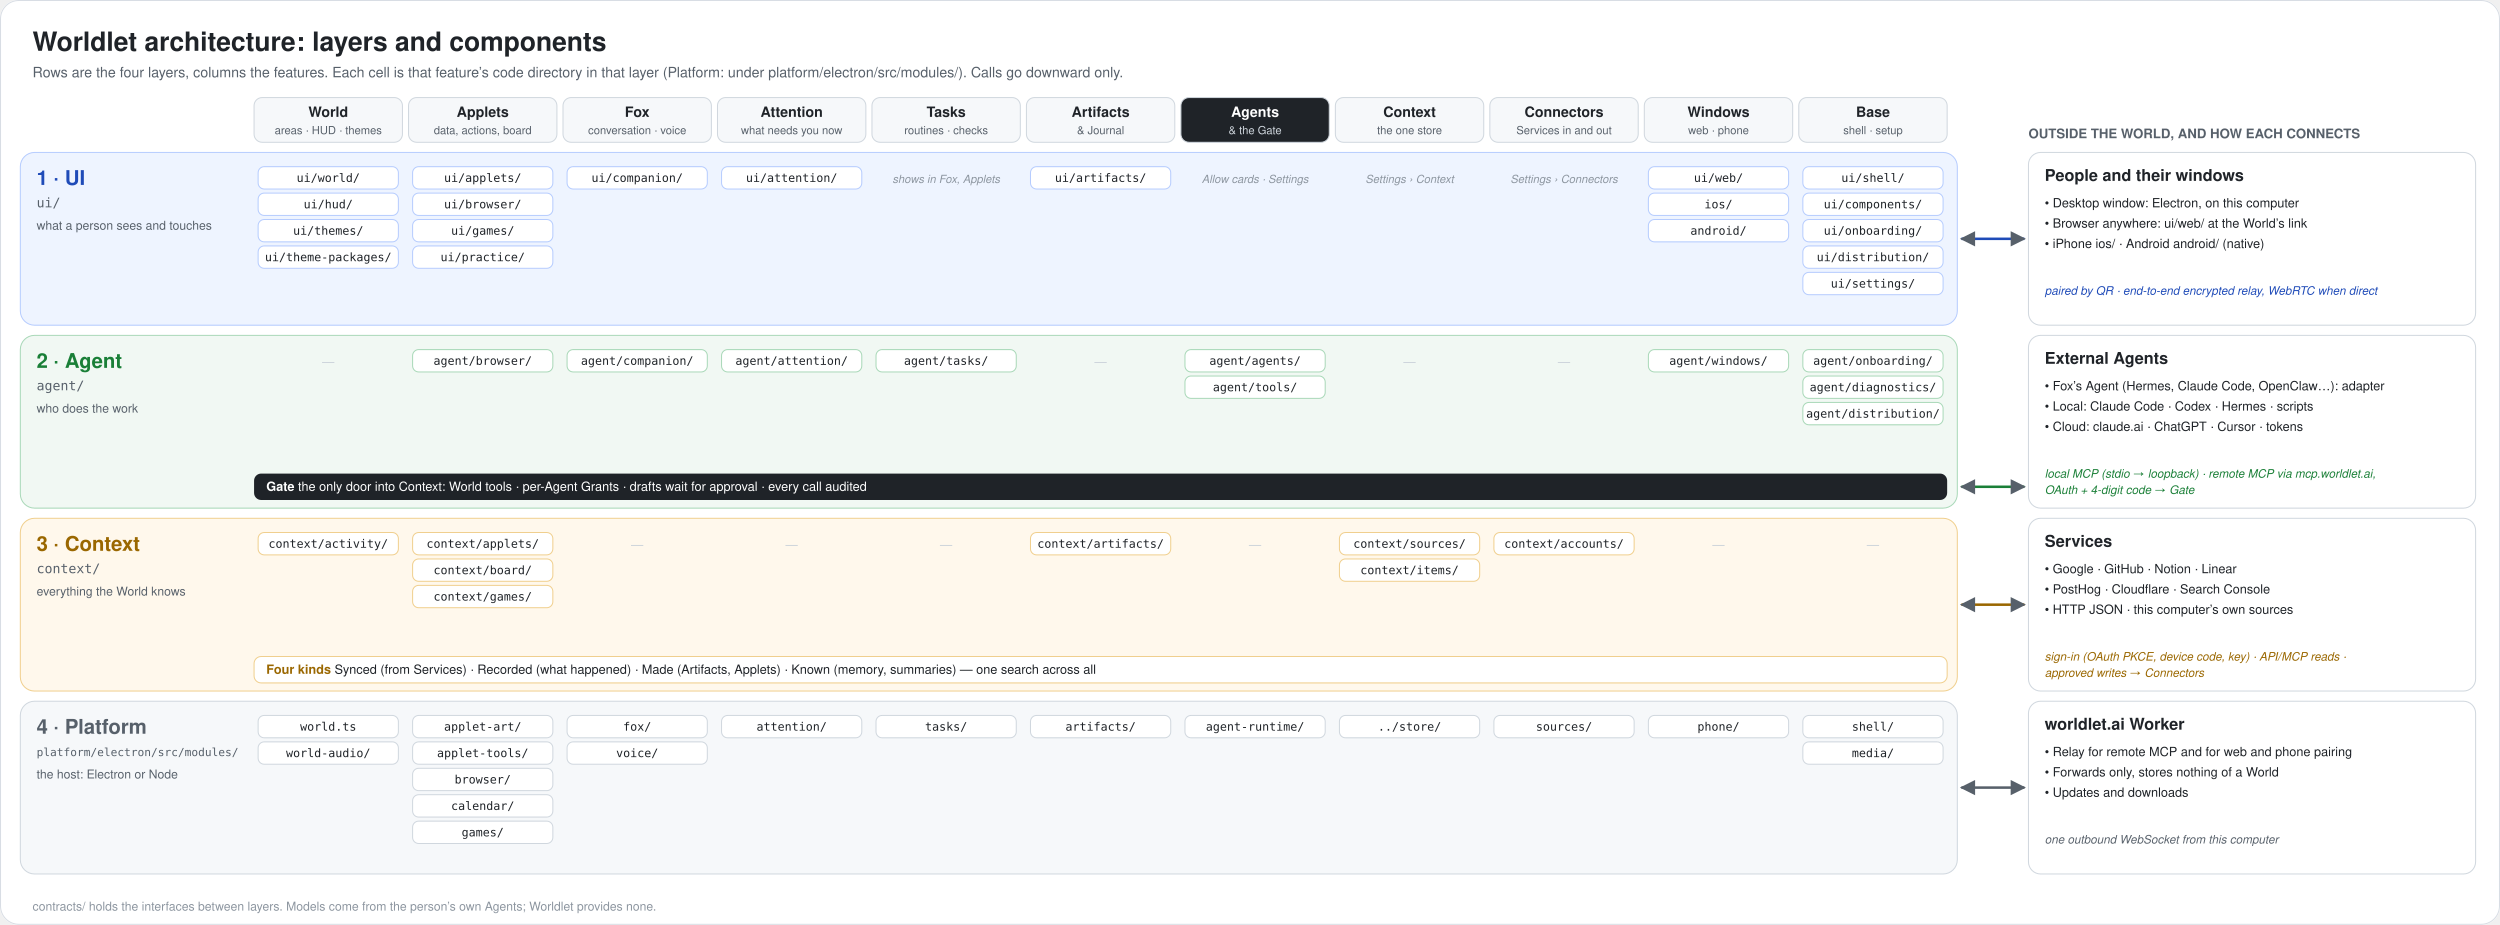
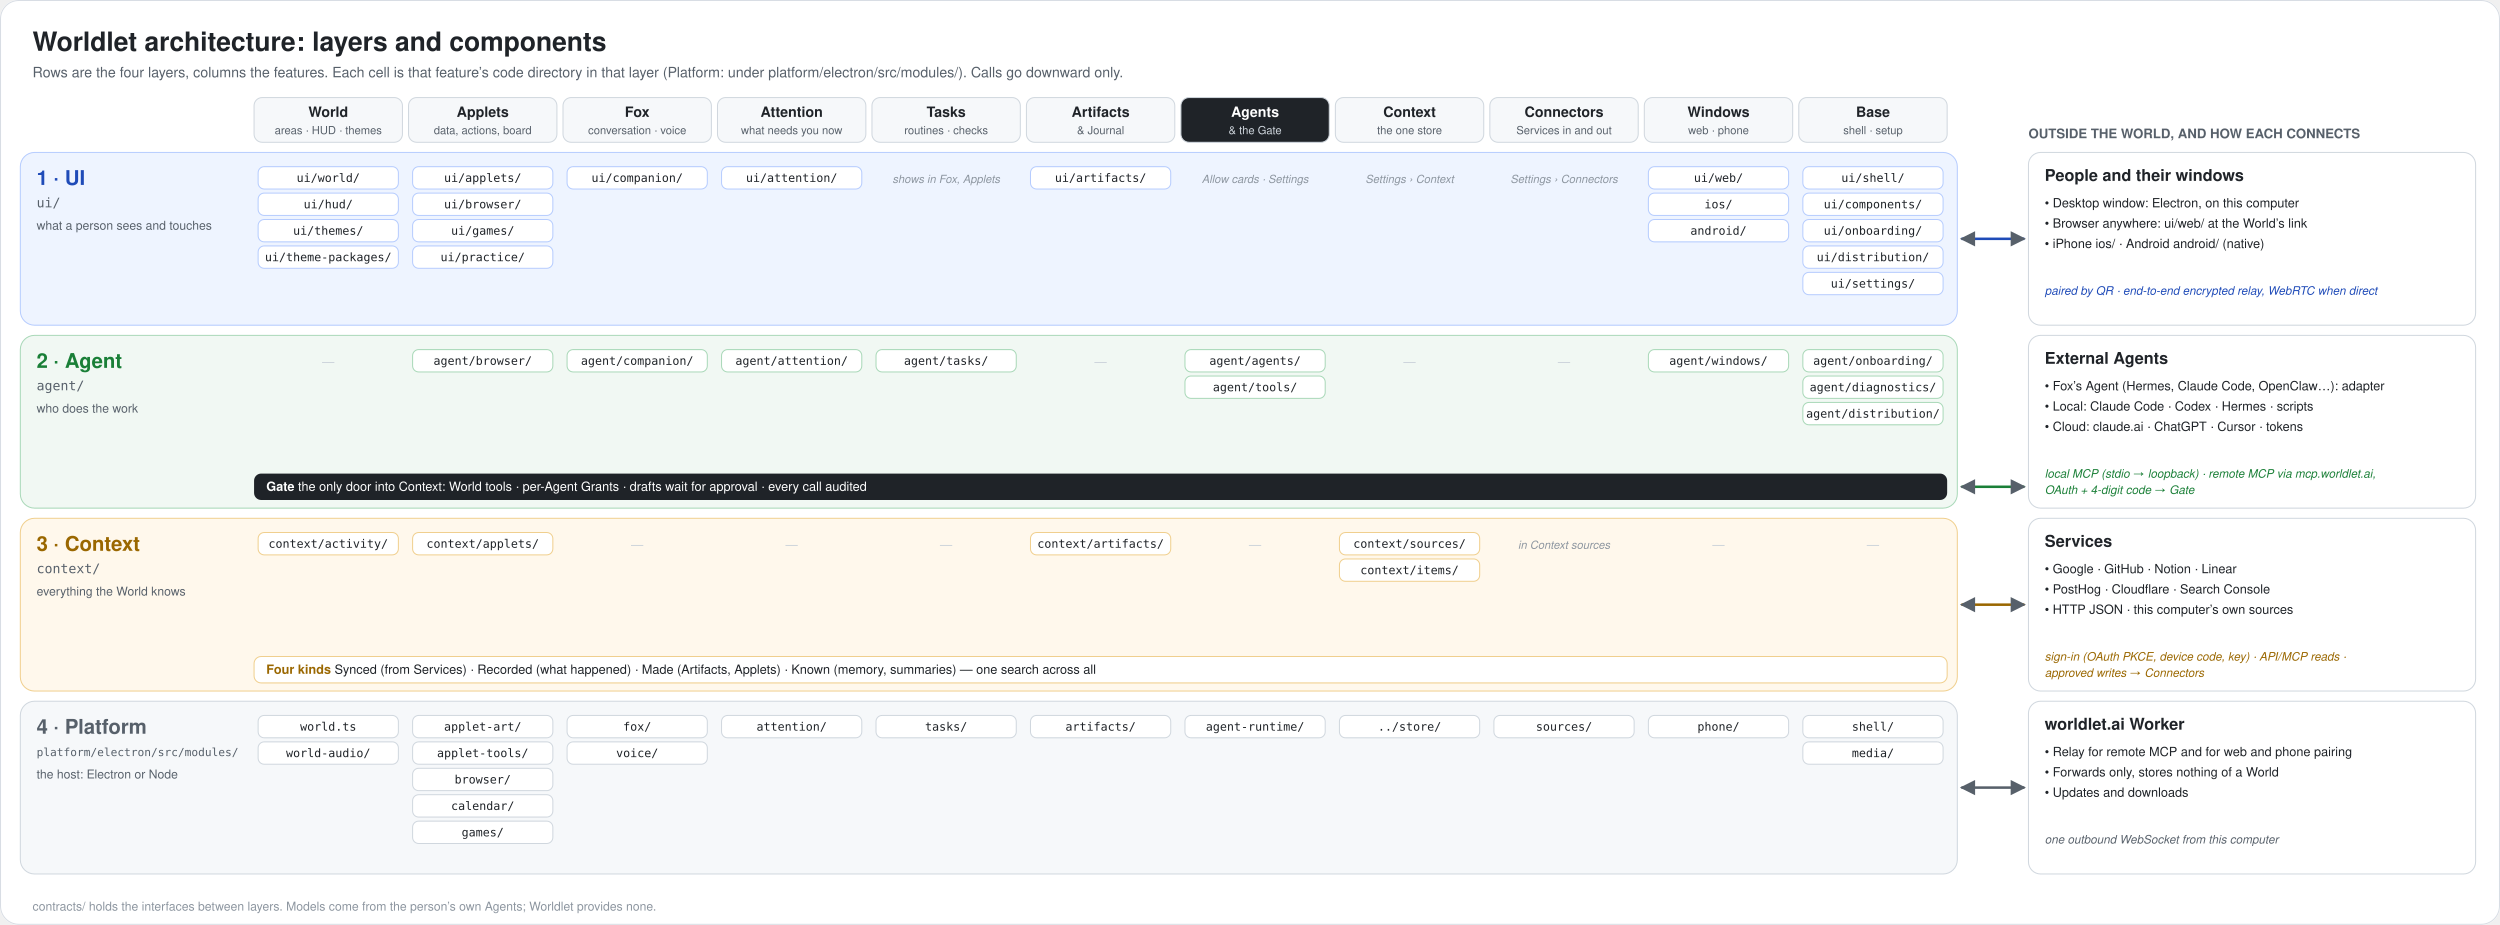
<svg xmlns="http://www.w3.org/2000/svg" width="2460" height="910" viewBox="0 0 2460 910" font-family="-apple-system, 'Segoe UI', Helvetica, Arial, sans-serif">
  <defs>
    <marker id="ar" viewBox="0 0 10 10" refX="9" refY="5" markerWidth="6" markerHeight="6" orient="auto-start-reverse">
      <path d="M0 0L10 5L0 10z" fill="#57606A" />
    </marker>
  </defs>
  <rect width="2460" height="910" rx="18" fill="#FFFFFF" />
  <rect x="0.5" y="0.5" width="2459" height="909" rx="18" fill="none" stroke="#D8DDE4" />
  <text x="32" y="50" font-size="26" font-weight="700" fill="#1F2328">Worldlet architecture: layers and components</text>
  <text x="32" y="76" font-size="14" fill="#57606A">Rows are the four layers, columns the features. Each cell is that feature’s code directory in that layer (Platform: under platform/electron/src/modules/). Calls go downward only.</text>
  <rect x="250" y="96" width="146" height="44" rx="8" fill="#F6F8FA" stroke="#D0D7DE" />
  <text x="323.0" y="115" font-size="14" font-weight="700" text-anchor="middle" fill="#1F2328">World</text>
  <text x="323.0" y="132" font-size="11" text-anchor="middle" fill="#57606A">areas · HUD · themes</text>
  <rect x="402" y="96" width="146" height="44" rx="8" fill="#F6F8FA" stroke="#D0D7DE" />
  <text x="475.0" y="115" font-size="14" font-weight="700" text-anchor="middle" fill="#1F2328">Applets</text>
  <text x="475.0" y="132" font-size="11" text-anchor="middle" fill="#57606A">data, actions, board</text>
  <rect x="554" y="96" width="146" height="44" rx="8" fill="#F6F8FA" stroke="#D0D7DE" />
  <text x="627.0" y="115" font-size="14" font-weight="700" text-anchor="middle" fill="#1F2328">Fox</text>
  <text x="627.0" y="132" font-size="11" text-anchor="middle" fill="#57606A">conversation · voice</text>
  <rect x="706" y="96" width="146" height="44" rx="8" fill="#F6F8FA" stroke="#D0D7DE" />
  <text x="779.0" y="115" font-size="14" font-weight="700" text-anchor="middle" fill="#1F2328">Attention</text>
  <text x="779.0" y="132" font-size="11" text-anchor="middle" fill="#57606A">what needs you now</text>
  <rect x="858" y="96" width="146" height="44" rx="8" fill="#F6F8FA" stroke="#D0D7DE" />
  <text x="931.0" y="115" font-size="14" font-weight="700" text-anchor="middle" fill="#1F2328">Tasks</text>
  <text x="931.0" y="132" font-size="11" text-anchor="middle" fill="#57606A">routines · checks</text>
  <rect x="1010" y="96" width="146" height="44" rx="8" fill="#F6F8FA" stroke="#D0D7DE" />
  <text x="1083.0" y="115" font-size="14" font-weight="700" text-anchor="middle" fill="#1F2328">Artifacts</text>
  <text x="1083.0" y="132" font-size="11" text-anchor="middle" fill="#57606A">&amp; Journal</text>
  <rect x="1162" y="96" width="146" height="44" rx="8" fill="#1F2328" stroke="#D0D7DE" />
  <text x="1235.0" y="115" font-size="14" font-weight="700" text-anchor="middle" fill="#FFFFFF">Agents</text>
  <text x="1235.0" y="132" font-size="11" text-anchor="middle" fill="#D0D7DE">&amp; the Gate</text>
  <rect x="1314" y="96" width="146" height="44" rx="8" fill="#F6F8FA" stroke="#D0D7DE" />
  <text x="1387.0" y="115" font-size="14" font-weight="700" text-anchor="middle" fill="#1F2328">Context</text>
  <text x="1387.0" y="132" font-size="11" text-anchor="middle" fill="#57606A">the one store</text>
  <rect x="1466" y="96" width="146" height="44" rx="8" fill="#F6F8FA" stroke="#D0D7DE" />
  <text x="1539.0" y="115" font-size="14" font-weight="700" text-anchor="middle" fill="#1F2328">Connectors</text>
  <text x="1539.0" y="132" font-size="11" text-anchor="middle" fill="#57606A">Services in and out</text>
  <rect x="1618" y="96" width="146" height="44" rx="8" fill="#F6F8FA" stroke="#D0D7DE" />
  <text x="1691.0" y="115" font-size="14" font-weight="700" text-anchor="middle" fill="#1F2328">Windows</text>
  <text x="1691.0" y="132" font-size="11" text-anchor="middle" fill="#57606A">web · phone</text>
  <rect x="1770" y="96" width="146" height="44" rx="8" fill="#F6F8FA" stroke="#D0D7DE" />
  <text x="1843.0" y="115" font-size="14" font-weight="700" text-anchor="middle" fill="#1F2328">Base</text>
  <text x="1843.0" y="132" font-size="11" text-anchor="middle" fill="#57606A">shell · setup</text>
  <rect x="20" y="150" width="1906" height="170" rx="14" fill="#EEF4FF" stroke="#B6CCFE" />
  <text x="36" y="182" font-size="20" font-weight="800" fill="#1F4BB8">1 · UI</text>
  <text x="36" y="204" font-size="13" font-family="ui-monospace, Menlo, monospace" fill="#57606A">ui/</text>
  <text x="36" y="226" font-size="12" fill="#57606A">what a person sees and touches</text>
  <rect x="254" y="164" width="138" height="22" rx="6" fill="#FFFFFF" stroke="#B6CCFE" />
  <text x="323.0" y="179" font-size="11.5" font-family="ui-monospace, Menlo, monospace" text-anchor="middle" fill="#1F2328">ui/world/</text>
  <rect x="254" y="190" width="138" height="22" rx="6" fill="#FFFFFF" stroke="#B6CCFE" />
  <text x="323.0" y="205" font-size="11.5" font-family="ui-monospace, Menlo, monospace" text-anchor="middle" fill="#1F2328">ui/hud/</text>
  <rect x="254" y="216" width="138" height="22" rx="6" fill="#FFFFFF" stroke="#B6CCFE" />
  <text x="323.0" y="231" font-size="11.5" font-family="ui-monospace, Menlo, monospace" text-anchor="middle" fill="#1F2328">ui/themes/</text>
  <rect x="254" y="242" width="138" height="22" rx="6" fill="#FFFFFF" stroke="#B6CCFE" />
  <text x="323.0" y="257" font-size="11.5" font-family="ui-monospace, Menlo, monospace" text-anchor="middle" fill="#1F2328">ui/theme-packages/</text>
  <rect x="406" y="164" width="138" height="22" rx="6" fill="#FFFFFF" stroke="#B6CCFE" />
  <text x="475.0" y="179" font-size="11.5" font-family="ui-monospace, Menlo, monospace" text-anchor="middle" fill="#1F2328">ui/applets/</text>
  <rect x="406" y="190" width="138" height="22" rx="6" fill="#FFFFFF" stroke="#B6CCFE" />
  <text x="475.0" y="205" font-size="11.5" font-family="ui-monospace, Menlo, monospace" text-anchor="middle" fill="#1F2328">ui/browser/</text>
  <rect x="406" y="216" width="138" height="22" rx="6" fill="#FFFFFF" stroke="#B6CCFE" />
  <text x="475.0" y="231" font-size="11.5" font-family="ui-monospace, Menlo, monospace" text-anchor="middle" fill="#1F2328">ui/games/</text>
  <rect x="406" y="242" width="138" height="22" rx="6" fill="#FFFFFF" stroke="#B6CCFE" />
  <text x="475.0" y="257" font-size="11.5" font-family="ui-monospace, Menlo, monospace" text-anchor="middle" fill="#1F2328">ui/practice/</text>
  <rect x="558" y="164" width="138" height="22" rx="6" fill="#FFFFFF" stroke="#B6CCFE" />
  <text x="627.0" y="179" font-size="11.5" font-family="ui-monospace, Menlo, monospace" text-anchor="middle" fill="#1F2328">ui/companion/</text>
  <rect x="710" y="164" width="138" height="22" rx="6" fill="#FFFFFF" stroke="#B6CCFE" />
  <text x="779.0" y="179" font-size="11.5" font-family="ui-monospace, Menlo, monospace" text-anchor="middle" fill="#1F2328">ui/attention/</text>
  <text x="931.0" y="180" font-size="11" text-anchor="middle" fill="#8C959F" font-style="italic">shows in Fox, Applets</text>
  <rect x="1014" y="164" width="138" height="22" rx="6" fill="#FFFFFF" stroke="#B6CCFE" />
  <text x="1083.0" y="179" font-size="11.5" font-family="ui-monospace, Menlo, monospace" text-anchor="middle" fill="#1F2328">ui/artifacts/</text>
  <text x="1235.0" y="180" font-size="11" text-anchor="middle" fill="#8C959F" font-style="italic">Allow cards · Settings</text>
  <text x="1387.0" y="180" font-size="11" text-anchor="middle" fill="#8C959F" font-style="italic">Settings › Context</text>
  <text x="1539.0" y="180" font-size="11" text-anchor="middle" fill="#8C959F" font-style="italic">Settings › Connectors</text>
  <rect x="1622" y="164" width="138" height="22" rx="6" fill="#FFFFFF" stroke="#B6CCFE" />
  <text x="1691.0" y="179" font-size="11.5" font-family="ui-monospace, Menlo, monospace" text-anchor="middle" fill="#1F2328">ui/web/</text>
  <rect x="1622" y="190" width="138" height="22" rx="6" fill="#FFFFFF" stroke="#B6CCFE" />
  <text x="1691.0" y="205" font-size="11.5" font-family="ui-monospace, Menlo, monospace" text-anchor="middle" fill="#1F2328">ios/</text>
  <rect x="1622" y="216" width="138" height="22" rx="6" fill="#FFFFFF" stroke="#B6CCFE" />
  <text x="1691.0" y="231" font-size="11.5" font-family="ui-monospace, Menlo, monospace" text-anchor="middle" fill="#1F2328">android/</text>
  <rect x="1774" y="164" width="138" height="22" rx="6" fill="#FFFFFF" stroke="#B6CCFE" />
  <text x="1843.0" y="179" font-size="11.5" font-family="ui-monospace, Menlo, monospace" text-anchor="middle" fill="#1F2328">ui/shell/</text>
  <rect x="1774" y="190" width="138" height="22" rx="6" fill="#FFFFFF" stroke="#B6CCFE" />
  <text x="1843.0" y="205" font-size="11.5" font-family="ui-monospace, Menlo, monospace" text-anchor="middle" fill="#1F2328">ui/components/</text>
  <rect x="1774" y="216" width="138" height="22" rx="6" fill="#FFFFFF" stroke="#B6CCFE" />
  <text x="1843.0" y="231" font-size="11.5" font-family="ui-monospace, Menlo, monospace" text-anchor="middle" fill="#1F2328">ui/onboarding/</text>
  <rect x="1774" y="242" width="138" height="22" rx="6" fill="#FFFFFF" stroke="#B6CCFE" />
  <text x="1843.0" y="257" font-size="11.5" font-family="ui-monospace, Menlo, monospace" text-anchor="middle" fill="#1F2328">ui/distribution/</text>
  <rect x="1774" y="268" width="138" height="22" rx="6" fill="#FFFFFF" stroke="#B6CCFE" />
  <text x="1843.0" y="283" font-size="11.5" font-family="ui-monospace, Menlo, monospace" text-anchor="middle" fill="#1F2328">ui/settings/</text>
  <rect x="20" y="330" width="1906" height="170" rx="14" fill="#F1F8F3" stroke="#A9D8B8" />
  <text x="36" y="362" font-size="20" font-weight="800" fill="#1A7F37">2 · Agent</text>
  <text x="36" y="384" font-size="13" font-family="ui-monospace, Menlo, monospace" fill="#57606A">agent/</text>
  <text x="36" y="406" font-size="12" fill="#57606A">who does the work</text>
  <text x="323.0" y="360" font-size="12" text-anchor="middle" fill="#C9D1D9">—</text>
  <rect x="406" y="344" width="138" height="22" rx="6" fill="#FFFFFF" stroke="#A9D8B8" />
  <text x="475.0" y="359" font-size="11.5" font-family="ui-monospace, Menlo, monospace" text-anchor="middle" fill="#1F2328">agent/browser/</text>
  <rect x="558" y="344" width="138" height="22" rx="6" fill="#FFFFFF" stroke="#A9D8B8" />
  <text x="627.0" y="359" font-size="11.5" font-family="ui-monospace, Menlo, monospace" text-anchor="middle" fill="#1F2328">agent/companion/</text>
  <rect x="710" y="344" width="138" height="22" rx="6" fill="#FFFFFF" stroke="#A9D8B8" />
  <text x="779.0" y="359" font-size="11.5" font-family="ui-monospace, Menlo, monospace" text-anchor="middle" fill="#1F2328">agent/attention/</text>
  <rect x="862" y="344" width="138" height="22" rx="6" fill="#FFFFFF" stroke="#A9D8B8" />
  <text x="931.0" y="359" font-size="11.5" font-family="ui-monospace, Menlo, monospace" text-anchor="middle" fill="#1F2328">agent/tasks/</text>
  <text x="1083.0" y="360" font-size="12" text-anchor="middle" fill="#C9D1D9">—</text>
  <rect x="1166" y="344" width="138" height="22" rx="6" fill="#FFFFFF" stroke="#A9D8B8" />
  <text x="1235.0" y="359" font-size="11.5" font-family="ui-monospace, Menlo, monospace" text-anchor="middle" fill="#1F2328">agent/agents/</text>
  <rect x="1166" y="370" width="138" height="22" rx="6" fill="#FFFFFF" stroke="#A9D8B8" />
  <text x="1235.0" y="385" font-size="11.5" font-family="ui-monospace, Menlo, monospace" text-anchor="middle" fill="#1F2328">agent/tools/</text>
  <text x="1387.0" y="360" font-size="12" text-anchor="middle" fill="#C9D1D9">—</text>
  <text x="1539.0" y="360" font-size="12" text-anchor="middle" fill="#C9D1D9">—</text>
  <rect x="1622" y="344" width="138" height="22" rx="6" fill="#FFFFFF" stroke="#A9D8B8" />
  <text x="1691.0" y="359" font-size="11.5" font-family="ui-monospace, Menlo, monospace" text-anchor="middle" fill="#1F2328">agent/windows/</text>
  <rect x="1774" y="344" width="138" height="22" rx="6" fill="#FFFFFF" stroke="#A9D8B8" />
  <text x="1843.0" y="359" font-size="11.5" font-family="ui-monospace, Menlo, monospace" text-anchor="middle" fill="#1F2328">agent/onboarding/</text>
  <rect x="1774" y="370" width="138" height="22" rx="6" fill="#FFFFFF" stroke="#A9D8B8" />
  <text x="1843.0" y="385" font-size="11.5" font-family="ui-monospace, Menlo, monospace" text-anchor="middle" fill="#1F2328">agent/diagnostics/</text>
  <rect x="1774" y="396" width="138" height="22" rx="6" fill="#FFFFFF" stroke="#A9D8B8" />
  <text x="1843.0" y="411" font-size="11.5" font-family="ui-monospace, Menlo, monospace" text-anchor="middle" fill="#1F2328">agent/distribution/</text>
  <rect x="250" y="466" width="1666" height="26" rx="7" fill="#1F2328" />
  <text x="262" y="483" font-size="12.5" fill="#FFFFFF">
    <tspan font-weight="800">Gate</tspan>  the only door into Context: World tools · per-Agent Grants · drafts wait for approval · every call audited</text>
  <rect x="20" y="510" width="1906" height="170" rx="14" fill="#FFF8EC" stroke="#F0CF8E" />
  <text x="36" y="542" font-size="20" font-weight="800" fill="#9A6700">3 · Context</text>
  <text x="36" y="564" font-size="13" font-family="ui-monospace, Menlo, monospace" fill="#57606A">context/</text>
  <text x="36" y="586" font-size="12" fill="#57606A">everything the World knows</text>
  <rect x="254" y="524" width="138" height="22" rx="6" fill="#FFFFFF" stroke="#F0CF8E" />
  <text x="323.0" y="539" font-size="11.5" font-family="ui-monospace, Menlo, monospace" text-anchor="middle" fill="#1F2328">context/activity/</text>
  <rect x="406" y="524" width="138" height="22" rx="6" fill="#FFFFFF" stroke="#F0CF8E" />
  <text x="475.0" y="539" font-size="11.5" font-family="ui-monospace, Menlo, monospace" text-anchor="middle" fill="#1F2328">context/applets/</text>
-   <rect x="406" y="550" width="138" height="22" rx="6" fill="#FFFFFF" stroke="#F0CF8E" />
-   <text x="475.0" y="565" font-size="11.5" font-family="ui-monospace, Menlo, monospace" text-anchor="middle" fill="#1F2328">context/board/</text>
-   <rect x="406" y="576" width="138" height="22" rx="6" fill="#FFFFFF" stroke="#F0CF8E" />
-   <text x="475.0" y="591" font-size="11.5" font-family="ui-monospace, Menlo, monospace" text-anchor="middle" fill="#1F2328">context/games/</text>
  <text x="627.0" y="540" font-size="12" text-anchor="middle" fill="#C9D1D9">—</text>
  <text x="779.0" y="540" font-size="12" text-anchor="middle" fill="#C9D1D9">—</text>
  <text x="931.0" y="540" font-size="12" text-anchor="middle" fill="#C9D1D9">—</text>
  <rect x="1014" y="524" width="138" height="22" rx="6" fill="#FFFFFF" stroke="#F0CF8E" />
  <text x="1083.0" y="539" font-size="11.5" font-family="ui-monospace, Menlo, monospace" text-anchor="middle" fill="#1F2328">context/artifacts/</text>
  <text x="1235.0" y="540" font-size="12" text-anchor="middle" fill="#C9D1D9">—</text>
  <rect x="1318" y="524" width="138" height="22" rx="6" fill="#FFFFFF" stroke="#F0CF8E" />
  <text x="1387.0" y="539" font-size="11.5" font-family="ui-monospace, Menlo, monospace" text-anchor="middle" fill="#1F2328">context/sources/</text>
  <rect x="1318" y="550" width="138" height="22" rx="6" fill="#FFFFFF" stroke="#F0CF8E" />
  <text x="1387.0" y="565" font-size="11.5" font-family="ui-monospace, Menlo, monospace" text-anchor="middle" fill="#1F2328">context/items/</text>
-   <rect x="1470" y="524" width="138" height="22" rx="6" fill="#FFFFFF" stroke="#F0CF8E" />
-   <text x="1539.0" y="539" font-size="11.5" font-family="ui-monospace, Menlo, monospace" text-anchor="middle" fill="#1F2328">context/accounts/</text>
+   <text x="1539.0" y="540" font-size="11" text-anchor="middle" fill="#8C959F" font-style="italic">in Context sources</text>
  <text x="1691.0" y="540" font-size="12" text-anchor="middle" fill="#C9D1D9">—</text>
  <text x="1843.0" y="540" font-size="12" text-anchor="middle" fill="#C9D1D9">—</text>
  <rect x="250" y="646" width="1666" height="26" rx="7" fill="#FFFFFF" stroke="#F0CF8E" />
  <text x="262" y="663" font-size="12.5" fill="#1F2328">
    <tspan font-weight="800" fill="#9A6700">Four kinds</tspan>  Synced (from Services) · Recorded (what happened) · Made (Artifacts, Applets) · Known (memory, summaries) — one search across all</text>
  <rect x="20" y="690" width="1906" height="170" rx="14" fill="#F6F8FA" stroke="#D0D7DE" />
  <text x="36" y="722" font-size="20" font-weight="800" fill="#57606A">4 · Platform</text>
  <text x="36" y="744" font-size="11" font-family="ui-monospace, Menlo, monospace" fill="#57606A">platform/electron/src/modules/</text>
  <text x="36" y="766" font-size="12" fill="#57606A">the host: Electron or Node</text>
  <rect x="254" y="704" width="138" height="22" rx="6" fill="#FFFFFF" stroke="#D0D7DE" />
  <text x="323.0" y="719" font-size="11.5" font-family="ui-monospace, Menlo, monospace" text-anchor="middle" fill="#1F2328">world.ts</text>
  <rect x="254" y="730" width="138" height="22" rx="6" fill="#FFFFFF" stroke="#D0D7DE" />
  <text x="323.0" y="745" font-size="11.5" font-family="ui-monospace, Menlo, monospace" text-anchor="middle" fill="#1F2328">world-audio/</text>
  <rect x="406" y="704" width="138" height="22" rx="6" fill="#FFFFFF" stroke="#D0D7DE" />
  <text x="475.0" y="719" font-size="11.5" font-family="ui-monospace, Menlo, monospace" text-anchor="middle" fill="#1F2328">applet-art/</text>
  <rect x="406" y="730" width="138" height="22" rx="6" fill="#FFFFFF" stroke="#D0D7DE" />
  <text x="475.0" y="745" font-size="11.5" font-family="ui-monospace, Menlo, monospace" text-anchor="middle" fill="#1F2328">applet-tools/</text>
  <rect x="406" y="756" width="138" height="22" rx="6" fill="#FFFFFF" stroke="#D0D7DE" />
  <text x="475.0" y="771" font-size="11.5" font-family="ui-monospace, Menlo, monospace" text-anchor="middle" fill="#1F2328">browser/</text>
  <rect x="406" y="782" width="138" height="22" rx="6" fill="#FFFFFF" stroke="#D0D7DE" />
  <text x="475.0" y="797" font-size="11.5" font-family="ui-monospace, Menlo, monospace" text-anchor="middle" fill="#1F2328">calendar/</text>
  <rect x="406" y="808" width="138" height="22" rx="6" fill="#FFFFFF" stroke="#D0D7DE" />
  <text x="475.0" y="823" font-size="11.5" font-family="ui-monospace, Menlo, monospace" text-anchor="middle" fill="#1F2328">games/</text>
  <rect x="558" y="704" width="138" height="22" rx="6" fill="#FFFFFF" stroke="#D0D7DE" />
  <text x="627.0" y="719" font-size="11.5" font-family="ui-monospace, Menlo, monospace" text-anchor="middle" fill="#1F2328">fox/</text>
  <rect x="558" y="730" width="138" height="22" rx="6" fill="#FFFFFF" stroke="#D0D7DE" />
  <text x="627.0" y="745" font-size="11.5" font-family="ui-monospace, Menlo, monospace" text-anchor="middle" fill="#1F2328">voice/</text>
  <rect x="710" y="704" width="138" height="22" rx="6" fill="#FFFFFF" stroke="#D0D7DE" />
  <text x="779.0" y="719" font-size="11.5" font-family="ui-monospace, Menlo, monospace" text-anchor="middle" fill="#1F2328">attention/</text>
  <rect x="862" y="704" width="138" height="22" rx="6" fill="#FFFFFF" stroke="#D0D7DE" />
  <text x="931.0" y="719" font-size="11.5" font-family="ui-monospace, Menlo, monospace" text-anchor="middle" fill="#1F2328">tasks/</text>
  <rect x="1014" y="704" width="138" height="22" rx="6" fill="#FFFFFF" stroke="#D0D7DE" />
  <text x="1083.0" y="719" font-size="11.5" font-family="ui-monospace, Menlo, monospace" text-anchor="middle" fill="#1F2328">artifacts/</text>
  <rect x="1166" y="704" width="138" height="22" rx="6" fill="#FFFFFF" stroke="#D0D7DE" />
  <text x="1235.0" y="719" font-size="11.5" font-family="ui-monospace, Menlo, monospace" text-anchor="middle" fill="#1F2328">agent-runtime/</text>
  <rect x="1318" y="704" width="138" height="22" rx="6" fill="#FFFFFF" stroke="#D0D7DE" />
  <text x="1387.0" y="719" font-size="11.5" font-family="ui-monospace, Menlo, monospace" text-anchor="middle" fill="#1F2328">../store/</text>
  <rect x="1470" y="704" width="138" height="22" rx="6" fill="#FFFFFF" stroke="#D0D7DE" />
  <text x="1539.0" y="719" font-size="11.5" font-family="ui-monospace, Menlo, monospace" text-anchor="middle" fill="#1F2328">sources/</text>
  <rect x="1622" y="704" width="138" height="22" rx="6" fill="#FFFFFF" stroke="#D0D7DE" />
  <text x="1691.0" y="719" font-size="11.5" font-family="ui-monospace, Menlo, monospace" text-anchor="middle" fill="#1F2328">phone/</text>
  <rect x="1774" y="704" width="138" height="22" rx="6" fill="#FFFFFF" stroke="#D0D7DE" />
  <text x="1843.0" y="719" font-size="11.5" font-family="ui-monospace, Menlo, monospace" text-anchor="middle" fill="#1F2328">shell/</text>
  <rect x="1774" y="730" width="138" height="22" rx="6" fill="#FFFFFF" stroke="#D0D7DE" />
  <text x="1843.0" y="745" font-size="11.5" font-family="ui-monospace, Menlo, monospace" text-anchor="middle" fill="#1F2328">media/</text>
  <text x="1996" y="136" font-size="13" font-weight="700" fill="#57606A">OUTSIDE THE WORLD, AND HOW EACH CONNECTS</text>
  <rect x="1996" y="150" width="440" height="170" rx="12" fill="#FFFFFF" stroke="#D0D7DE" />
  <text x="2012" y="178" font-size="16" font-weight="700" fill="#1F2328">People and their windows</text>
  <text x="2012" y="204" font-size="12.5" fill="#1F2328">• Desktop window: Electron, on this computer</text>
  <text x="2012" y="224" font-size="12.5" fill="#1F2328">• Browser anywhere: ui/web/ at the World’s link</text>
  <text x="2012" y="244" font-size="12.5" fill="#1F2328">• iPhone ios/ · Android android/ (native)</text>
  <text x="2012" y="290" font-size="11.5" fill="#1F4BB8" font-style="italic">paired by QR · end-to-end encrypted relay, WebRTC when direct</text>
  <line x1="1992" y1="235.0" x2="1930" y2="235.0" stroke="#1F4BB8" stroke-width="2.5" marker-start="url(#ar)" marker-end="url(#ar)" />
  <rect x="1996" y="330" width="440" height="170" rx="12" fill="#FFFFFF" stroke="#D0D7DE" />
  <text x="2012" y="358" font-size="16" font-weight="700" fill="#1F2328">External Agents</text>
  <text x="2012" y="384" font-size="12.5" fill="#1F2328">• Fox’s Agent (Hermes, Claude Code, OpenClaw…): adapter</text>
  <text x="2012" y="404" font-size="12.5" fill="#1F2328">• Local: Claude Code · Codex · Hermes · scripts</text>
  <text x="2012" y="424" font-size="12.5" fill="#1F2328">• Cloud: claude.ai · ChatGPT · Cursor · tokens</text>
  <text x="2012" y="470" font-size="11.5" fill="#1A7F37" font-style="italic">local MCP (stdio → loopback) · remote MCP via mcp.worldlet.ai,</text>
  <text x="2012" y="486" font-size="11.5" fill="#1A7F37" font-style="italic">OAuth + 4-digit code → Gate</text>
  <line x1="1992" y1="479" x2="1930" y2="479" stroke="#1A7F37" stroke-width="2.5" marker-start="url(#ar)" marker-end="url(#ar)" />
  <rect x="1996" y="510" width="440" height="170" rx="12" fill="#FFFFFF" stroke="#D0D7DE" />
  <text x="2012" y="538" font-size="16" font-weight="700" fill="#1F2328">Services</text>
  <text x="2012" y="564" font-size="12.5" fill="#1F2328">• Google · GitHub · Notion · Linear</text>
  <text x="2012" y="584" font-size="12.5" fill="#1F2328">• PostHog · Cloudflare · Search Console</text>
  <text x="2012" y="604" font-size="12.5" fill="#1F2328">• HTTP JSON · this computer’s own sources</text>
  <text x="2012" y="650" font-size="11.5" fill="#9A6700" font-style="italic">sign-in (OAuth PKCE, device code, key) · API/MCP reads ·</text>
  <text x="2012" y="666" font-size="11.5" fill="#9A6700" font-style="italic">approved writes → Connectors</text>
  <line x1="1992" y1="595.0" x2="1930" y2="595.0" stroke="#9A6700" stroke-width="2.5" marker-start="url(#ar)" marker-end="url(#ar)" />
  <rect x="1996" y="690" width="440" height="170" rx="12" fill="#FFFFFF" stroke="#D0D7DE" />
  <text x="2012" y="718" font-size="16" font-weight="700" fill="#1F2328">worldlet.ai Worker</text>
  <text x="2012" y="744" font-size="12.5" fill="#1F2328">• Relay for remote MCP and for web and phone pairing</text>
  <text x="2012" y="764" font-size="12.5" fill="#1F2328">• Forwards only, stores nothing of a World</text>
  <text x="2012" y="784" font-size="12.5" fill="#1F2328">• Updates and downloads</text>
  <text x="2012" y="830" font-size="11.5" fill="#57606A" font-style="italic">one outbound WebSocket from this computer</text>
  <line x1="1992" y1="775.0" x2="1930" y2="775.0" stroke="#57606A" stroke-width="2.5" marker-start="url(#ar)" marker-end="url(#ar)" />
  <text x="32" y="896" font-size="12" fill="#8C959F">contracts/ holds the interfaces between layers. Models come from the person’s own Agents; Worldlet provides none.</text>
</svg>
